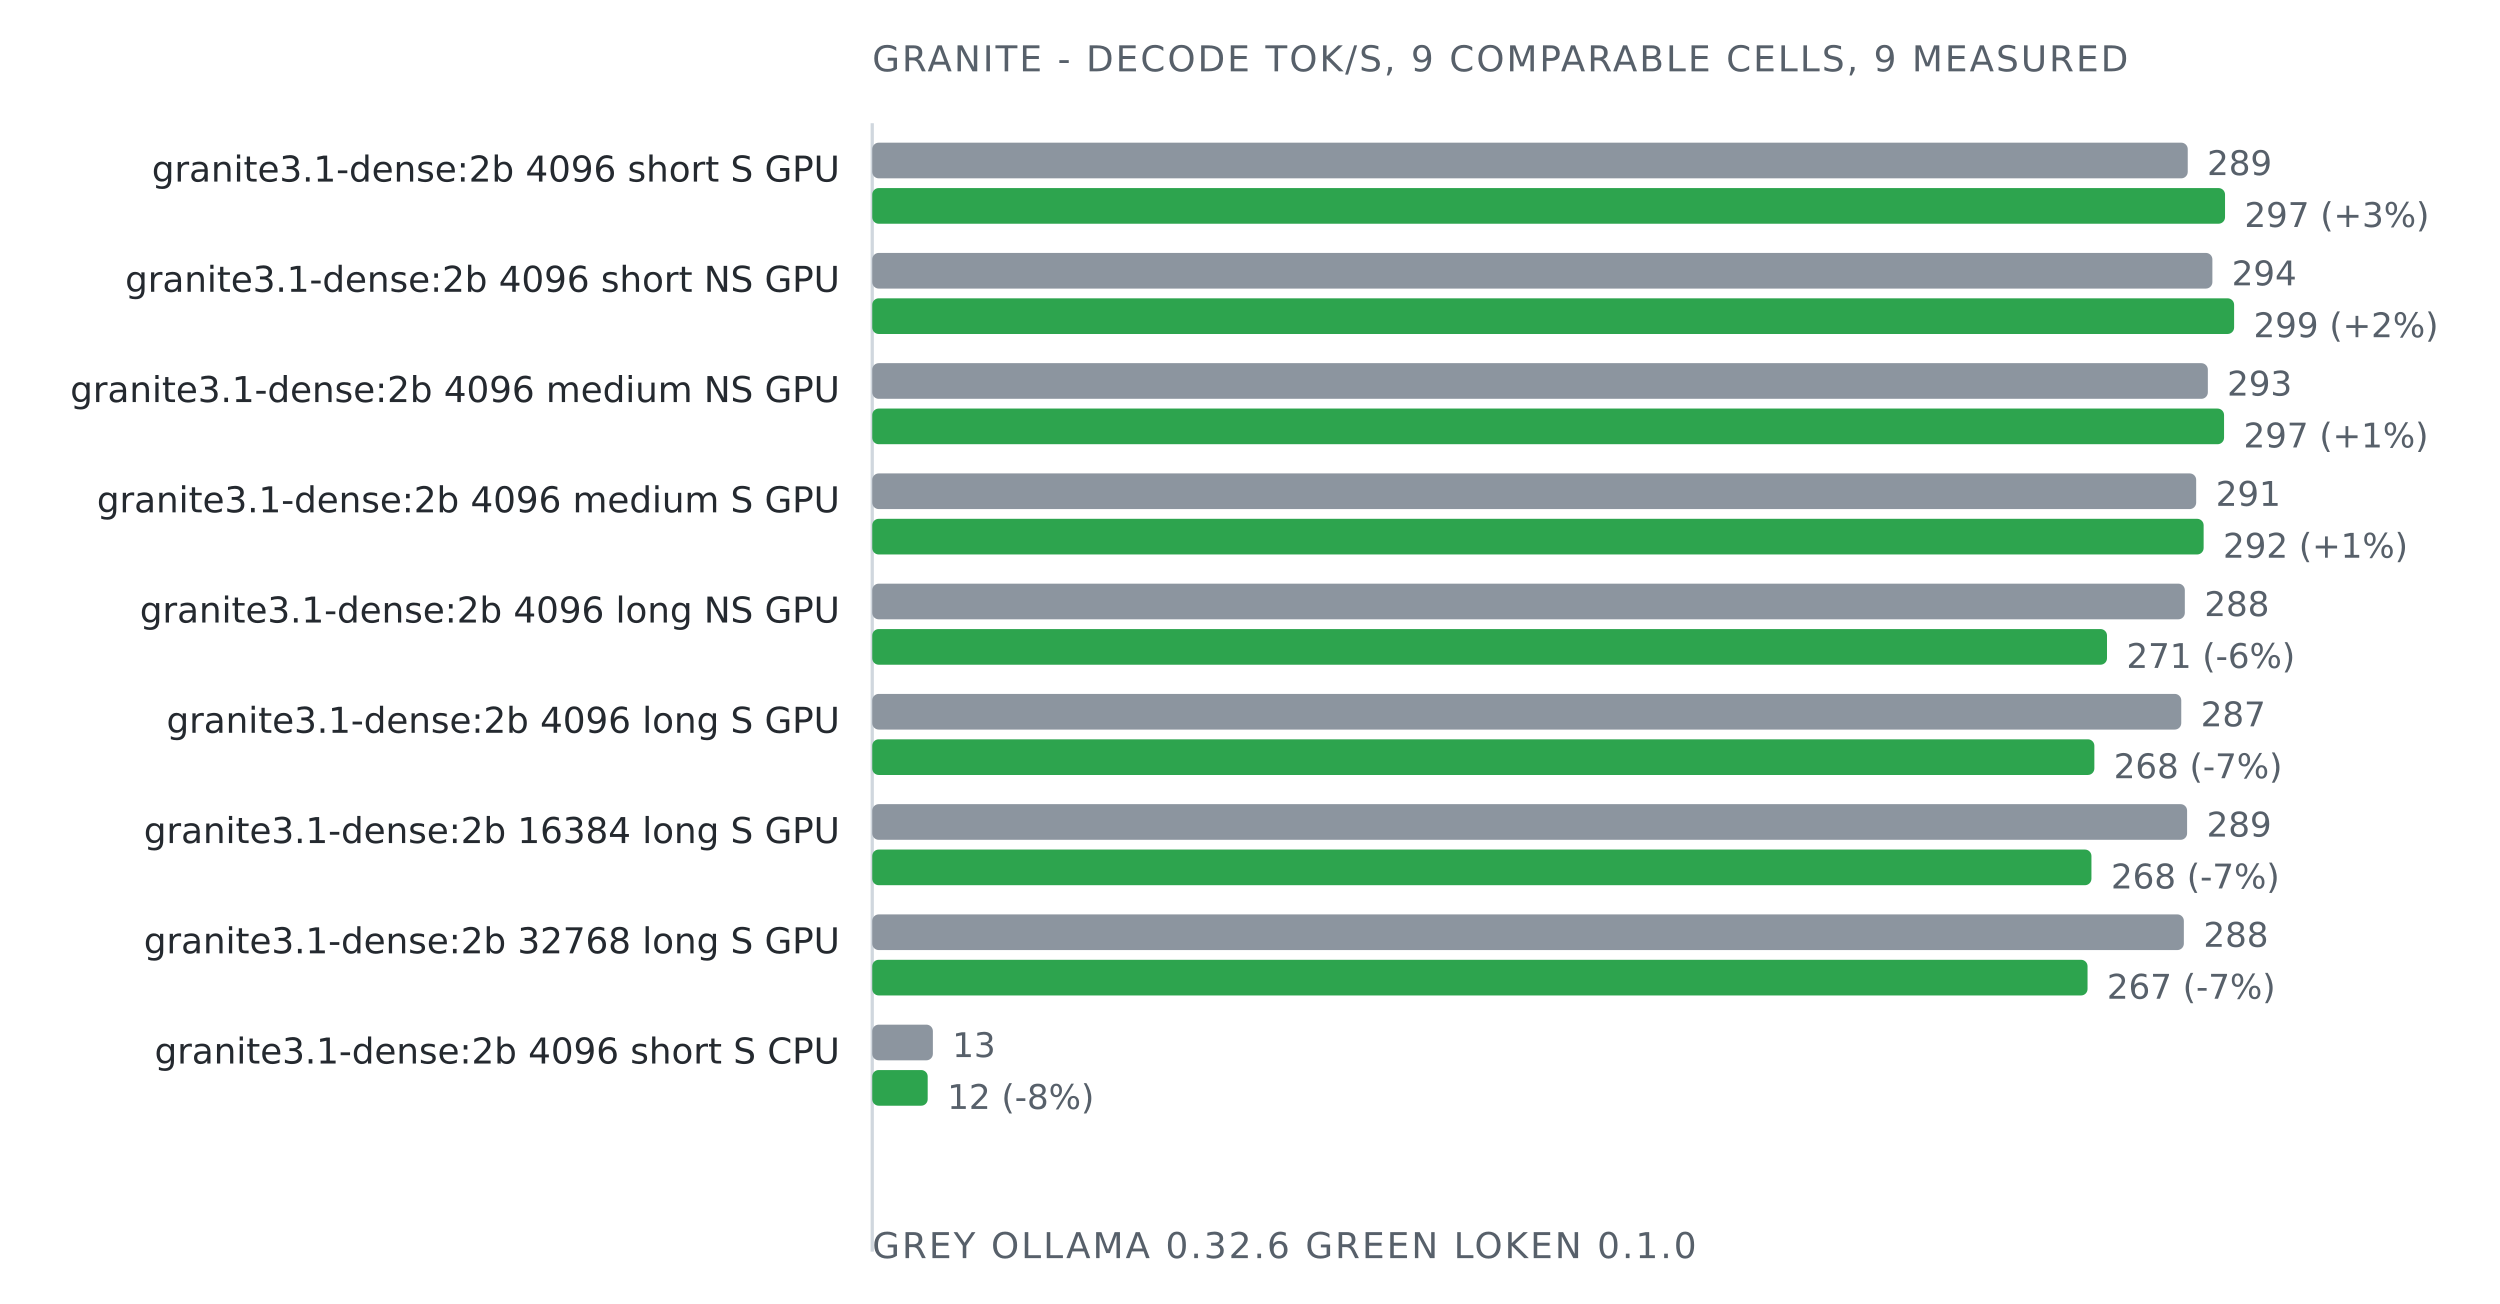
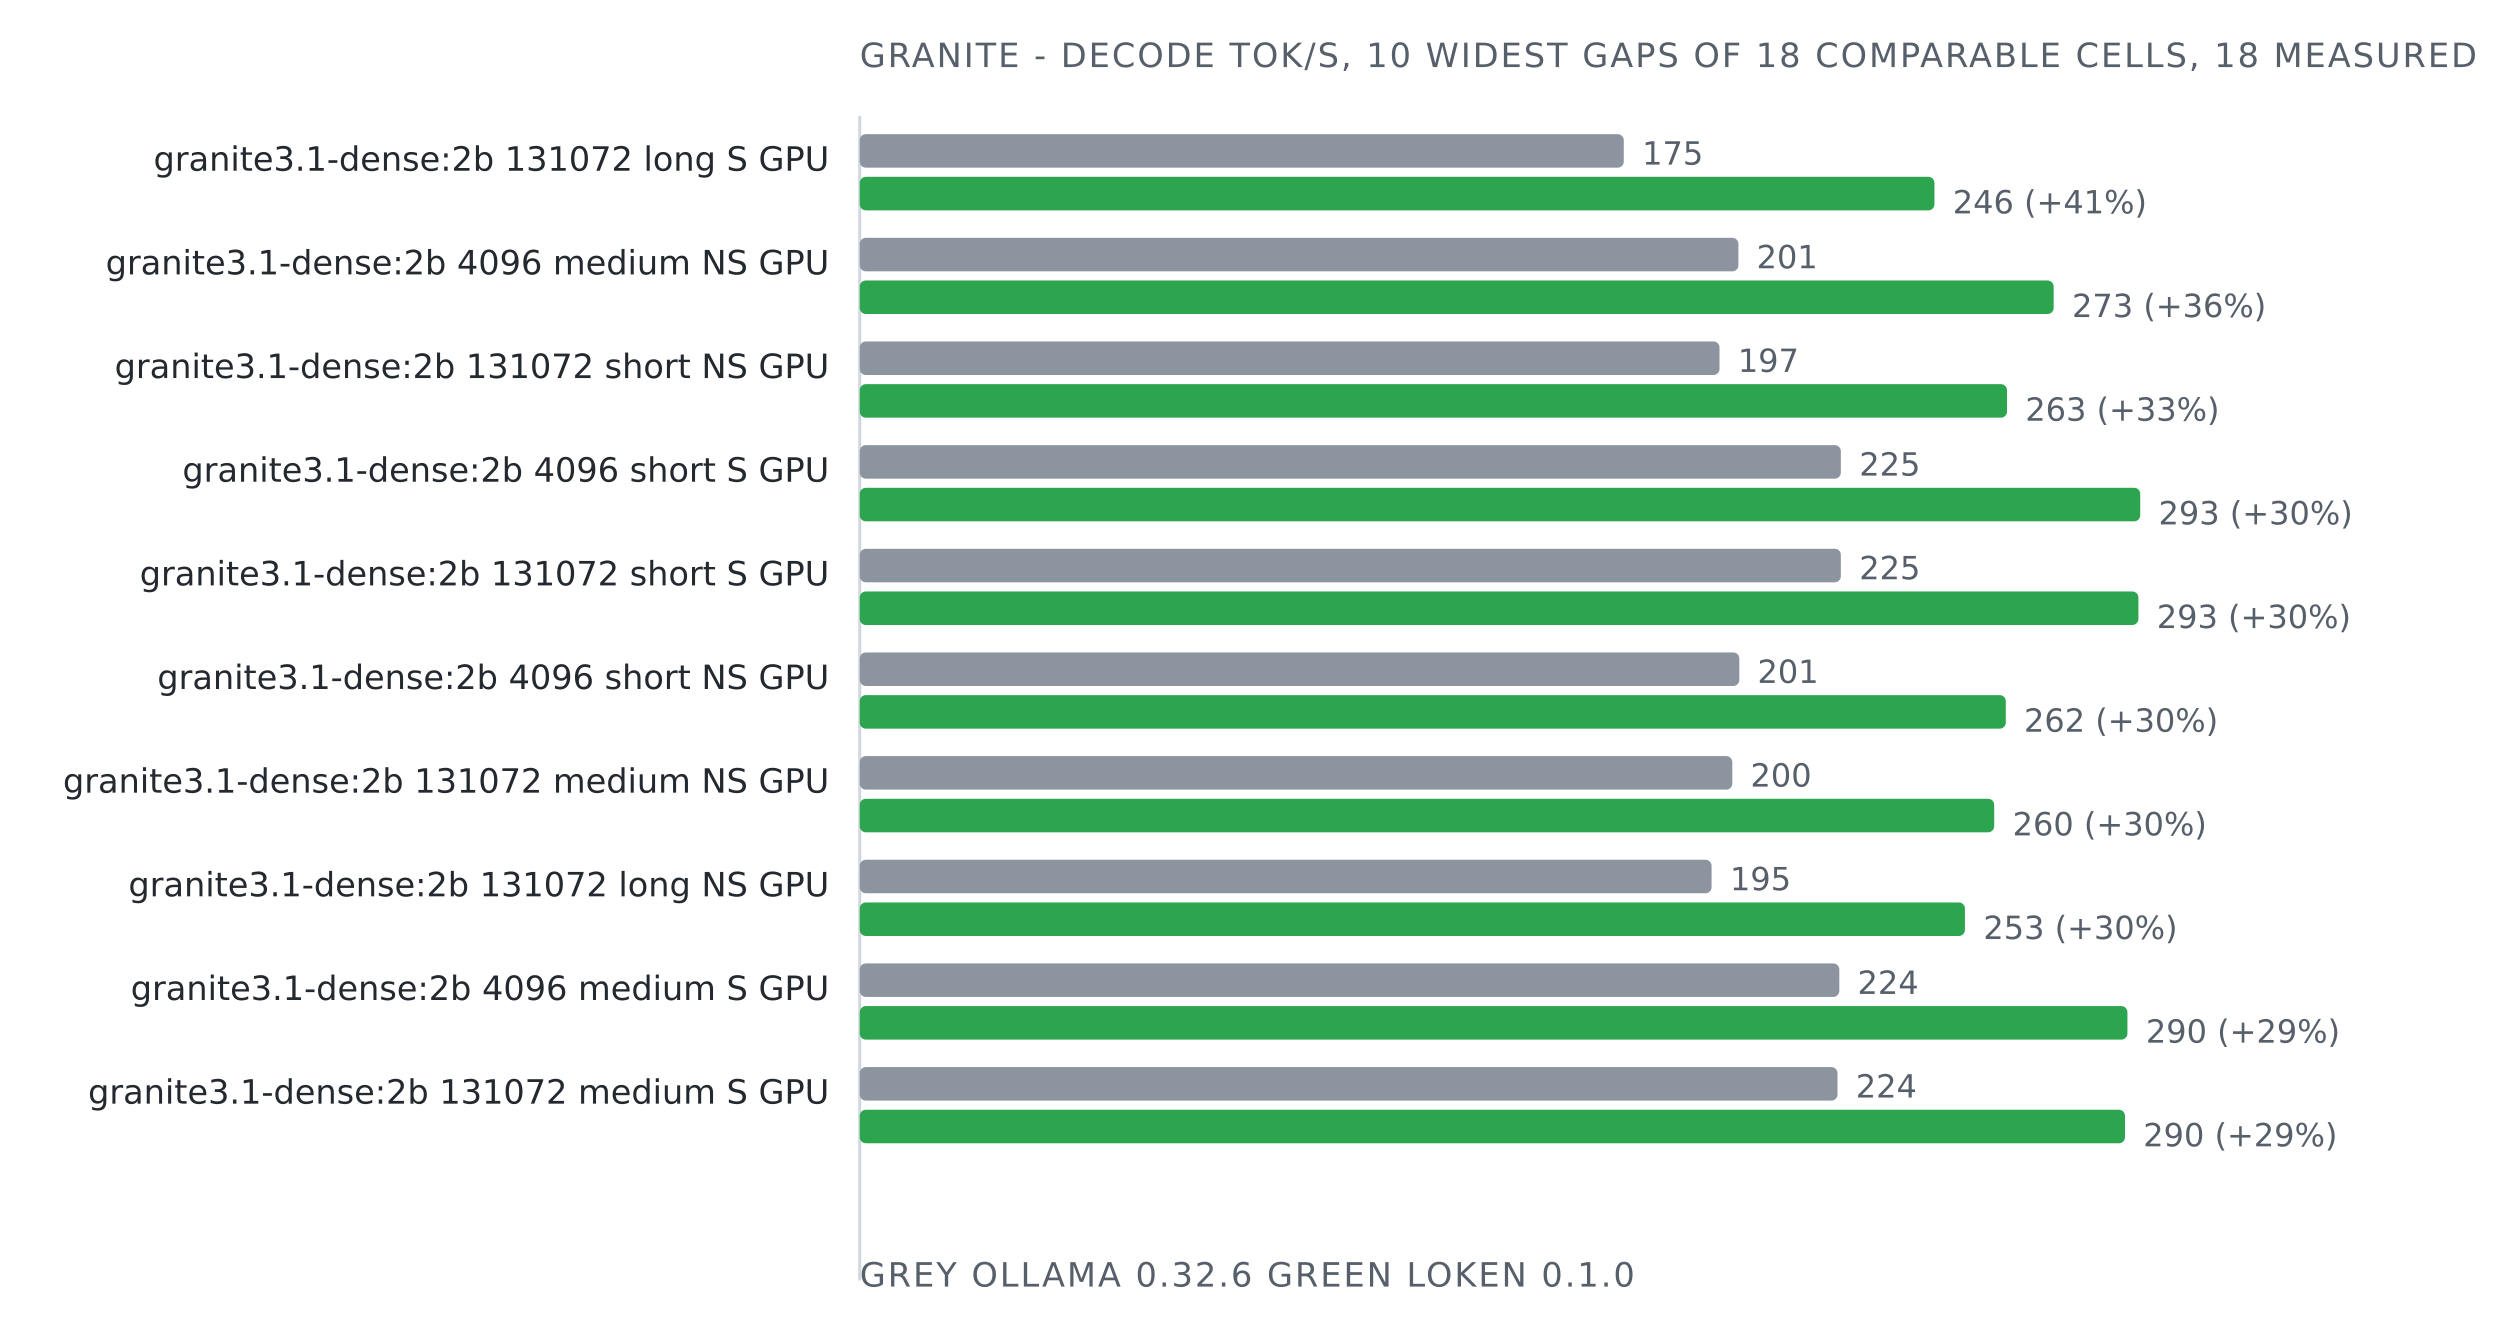
- <svg xmlns="http://www.w3.org/2000/svg" width="771" height="402" viewBox="0 0 771 402" font-family="DejaVu Sans, Liberation Sans, Helvetica, Arial, sans-serif">
+ <svg xmlns="http://www.w3.org/2000/svg" width="820" height="436" viewBox="0 0 820 436" font-family="DejaVu Sans, Liberation Sans, Helvetica, Arial, sans-serif">
  <style>.t{fill:#57606a;font-size:10.5px}.m{fill:#24292f;font-size:11px}.h{fill:#57606a;font-size:11px;letter-spacing:.06em}.o{fill:#8c959f}.l{fill:#2da44e}.ax{stroke:#d0d7de;stroke-width:1}@media (prefers-color-scheme:dark){.t,.h{fill:#8b949e}.m{fill:#e6edf3}.o{fill:#6e7681}.l{fill:#3fb950}.ax{stroke:#30363d}}</style>
-   <text class="h" x="269" y="22">GRANITE - DECODE TOK/S, 9 COMPARABLE CELLS, 9 MEASURED</text>
-   <line class="ax" x1="269" y1="38" x2="269" y2="386" />
-   <text class="m" x="259" y="56" text-anchor="end">granite3.1-dense:2b 4096 short S GPU</text>
-   <rect class="o" x="269" y="44" width="405.7" height="11" rx="2" />
-   <rect class="l" x="269" y="58" width="417.2" height="11" rx="2" />
-   <text class="t" x="680.672" y="54">289</text>
-   <text class="t" x="692.191" y="70">297  (+3%)</text>
-   <text class="m" x="259" y="90" text-anchor="end">granite3.1-dense:2b 4096 short NS GPU</text>
-   <rect class="o" x="269" y="78" width="413.3" height="11" rx="2" />
-   <rect class="l" x="269" y="92" width="420.0" height="11" rx="2" />
-   <text class="t" x="688.258" y="88">294</text>
-   <text class="t" x="695.0" y="104">299  (+2%)</text>
-   <text class="m" x="259" y="124" text-anchor="end">granite3.1-dense:2b 4096 medium NS GPU</text>
-   <rect class="o" x="269" y="112" width="411.9" height="11" rx="2" />
-   <rect class="l" x="269" y="126" width="416.9" height="11" rx="2" />
-   <text class="t" x="686.853" y="122">293</text>
-   <text class="t" x="691.91" y="138">297  (+1%)</text>
-   <text class="m" x="259" y="158" text-anchor="end">granite3.1-dense:2b 4096 medium S GPU</text>
-   <rect class="o" x="269" y="146" width="408.3" height="11" rx="2" />
-   <rect class="l" x="269" y="160" width="410.6" height="11" rx="2" />
-   <text class="t" x="683.341" y="156">291</text>
-   <text class="t" x="685.589" y="172">292  (+1%)</text>
-   <text class="m" x="259" y="192" text-anchor="end">granite3.1-dense:2b 4096 long NS GPU</text>
-   <rect class="o" x="269" y="180" width="404.8" height="11" rx="2" />
-   <rect class="l" x="269" y="194" width="380.8" height="11" rx="2" />
-   <text class="t" x="679.829" y="190">288</text>
-   <text class="t" x="655.809" y="206">271  (-6%)</text>
-   <text class="m" x="259" y="226" text-anchor="end">granite3.1-dense:2b 4096 long S GPU</text>
-   <rect class="o" x="269" y="214" width="403.7" height="11" rx="2" />
-   <rect class="l" x="269" y="228" width="376.9" height="11" rx="2" />
-   <text class="t" x="678.706" y="224">287</text>
-   <text class="t" x="651.876" y="240">268  (-7%)</text>
-   <text class="m" x="259" y="260" text-anchor="end">granite3.1-dense:2b 16384 long S GPU</text>
-   <rect class="o" x="269" y="248" width="405.5" height="11" rx="2" />
-   <rect class="l" x="269" y="262" width="376.0" height="11" rx="2" />
-   <text class="t" x="680.532" y="258">289</text>
-   <text class="t" x="651.033" y="274">268  (-7%)</text>
-   <text class="m" x="259" y="294" text-anchor="end">granite3.1-dense:2b 32768 long S GPU</text>
-   <rect class="o" x="269" y="282" width="404.5" height="11" rx="2" />
-   <rect class="l" x="269" y="296" width="374.8" height="11" rx="2" />
-   <text class="t" x="679.548" y="292">288</text>
-   <text class="t" x="649.769" y="308">267  (-7%)</text>
-   <text class="m" x="259" y="328" text-anchor="end">granite3.1-dense:2b 4096 short S CPU</text>
-   <rect class="o" x="269" y="316" width="18.7" height="11" rx="2" />
-   <rect class="l" x="269" y="330" width="17.1" height="11" rx="2" />
-   <text class="t" x="293.682" y="326">13</text>
-   <text class="t" x="292.137" y="342">12  (-8%)</text>
-   <text class="h" x="269" y="388">GREY OLLAMA 0.32.6   GREEN LOKEN 0.1.0</text>
+   <text class="h" x="282" y="22">GRANITE - DECODE TOK/S, 10 WIDEST GAPS OF 18 COMPARABLE CELLS, 18 MEASURED</text>
+   <line class="ax" x1="282" y1="38" x2="282" y2="420" />
+   <text class="m" x="272" y="56" text-anchor="end">granite3.1-dense:2b 131072 long S GPU</text>
+   <rect class="o" x="282" y="44" width="250.6" height="11" rx="2" />
+   <rect class="l" x="282" y="58" width="352.5" height="11" rx="2" />
+   <text class="t" x="538.624" y="54">175</text>
+   <text class="t" x="640.508" y="70">246  (+41%)</text>
+   <text class="m" x="272" y="90" text-anchor="end">granite3.1-dense:2b 4096 medium NS GPU</text>
+   <rect class="o" x="282" y="78" width="288.2" height="11" rx="2" />
+   <rect class="l" x="282" y="92" width="391.6" height="11" rx="2" />
+   <text class="t" x="576.168" y="88">201</text>
+   <text class="t" x="679.627" y="104">273  (+36%)</text>
+   <text class="m" x="272" y="124" text-anchor="end">granite3.1-dense:2b 131072 short NS GPU</text>
+   <rect class="o" x="282" y="112" width="282.0" height="11" rx="2" />
+   <rect class="l" x="282" y="126" width="376.3" height="11" rx="2" />
+   <text class="t" x="570.006" y="122">197</text>
+   <text class="t" x="664.295" y="138">263  (+33%)</text>
+   <text class="m" x="272" y="158" text-anchor="end">granite3.1-dense:2b 4096 short S GPU</text>
+   <rect class="o" x="282" y="146" width="321.8" height="11" rx="2" />
+   <rect class="l" x="282" y="160" width="420.0" height="11" rx="2" />
+   <text class="t" x="609.842" y="156">225</text>
+   <text class="t" x="708.0" y="172">293  (+30%)</text>
+   <text class="m" x="272" y="192" text-anchor="end">granite3.1-dense:2b 131072 short S GPU</text>
+   <rect class="o" x="282" y="180" width="321.8" height="11" rx="2" />
+   <rect class="l" x="282" y="194" width="419.4" height="11" rx="2" />
+   <text class="t" x="609.842" y="190">225</text>
+   <text class="t" x="707.427" y="206">293  (+30%)</text>
+   <text class="m" x="272" y="226" text-anchor="end">granite3.1-dense:2b 4096 short NS GPU</text>
+   <rect class="o" x="282" y="214" width="288.5" height="11" rx="2" />
+   <rect class="l" x="282" y="228" width="375.9" height="11" rx="2" />
+   <text class="t" x="576.454" y="224">201</text>
+   <text class="t" x="663.865" y="240">262  (+30%)</text>
+   <text class="m" x="272" y="260" text-anchor="end">granite3.1-dense:2b 131072 medium NS GPU</text>
+   <rect class="o" x="282" y="248" width="286.2" height="11" rx="2" />
+   <rect class="l" x="282" y="262" width="372.1" height="11" rx="2" />
+   <text class="t" x="574.162" y="258">200</text>
+   <text class="t" x="660.139" y="274">260  (+30%)</text>
+   <text class="m" x="272" y="294" text-anchor="end">granite3.1-dense:2b 131072 long NS GPU</text>
+   <rect class="o" x="282" y="282" width="279.4" height="11" rx="2" />
+   <rect class="l" x="282" y="296" width="362.5" height="11" rx="2" />
+   <text class="t" x="567.427" y="292">195</text>
+   <text class="t" x="650.538" y="308">253  (+30%)</text>
+   <text class="m" x="272" y="328" text-anchor="end">granite3.1-dense:2b 4096 medium S GPU</text>
+   <rect class="o" x="282" y="316" width="321.3" height="11" rx="2" />
+   <rect class="l" x="282" y="330" width="415.8" height="11" rx="2" />
+   <text class="t" x="609.269" y="326">224</text>
+   <text class="t" x="703.844" y="342">290  (+29%)</text>
+   <text class="m" x="272" y="362" text-anchor="end">granite3.1-dense:2b 131072 medium S GPU</text>
+   <rect class="o" x="282" y="350" width="320.7" height="11" rx="2" />
+   <rect class="l" x="282" y="364" width="415.0" height="11" rx="2" />
+   <text class="t" x="608.696" y="360">224</text>
+   <text class="t" x="702.985" y="376">290  (+29%)</text>
+   <text class="h" x="282" y="422">GREY OLLAMA 0.32.6   GREEN LOKEN 0.1.0</text>
</svg>
